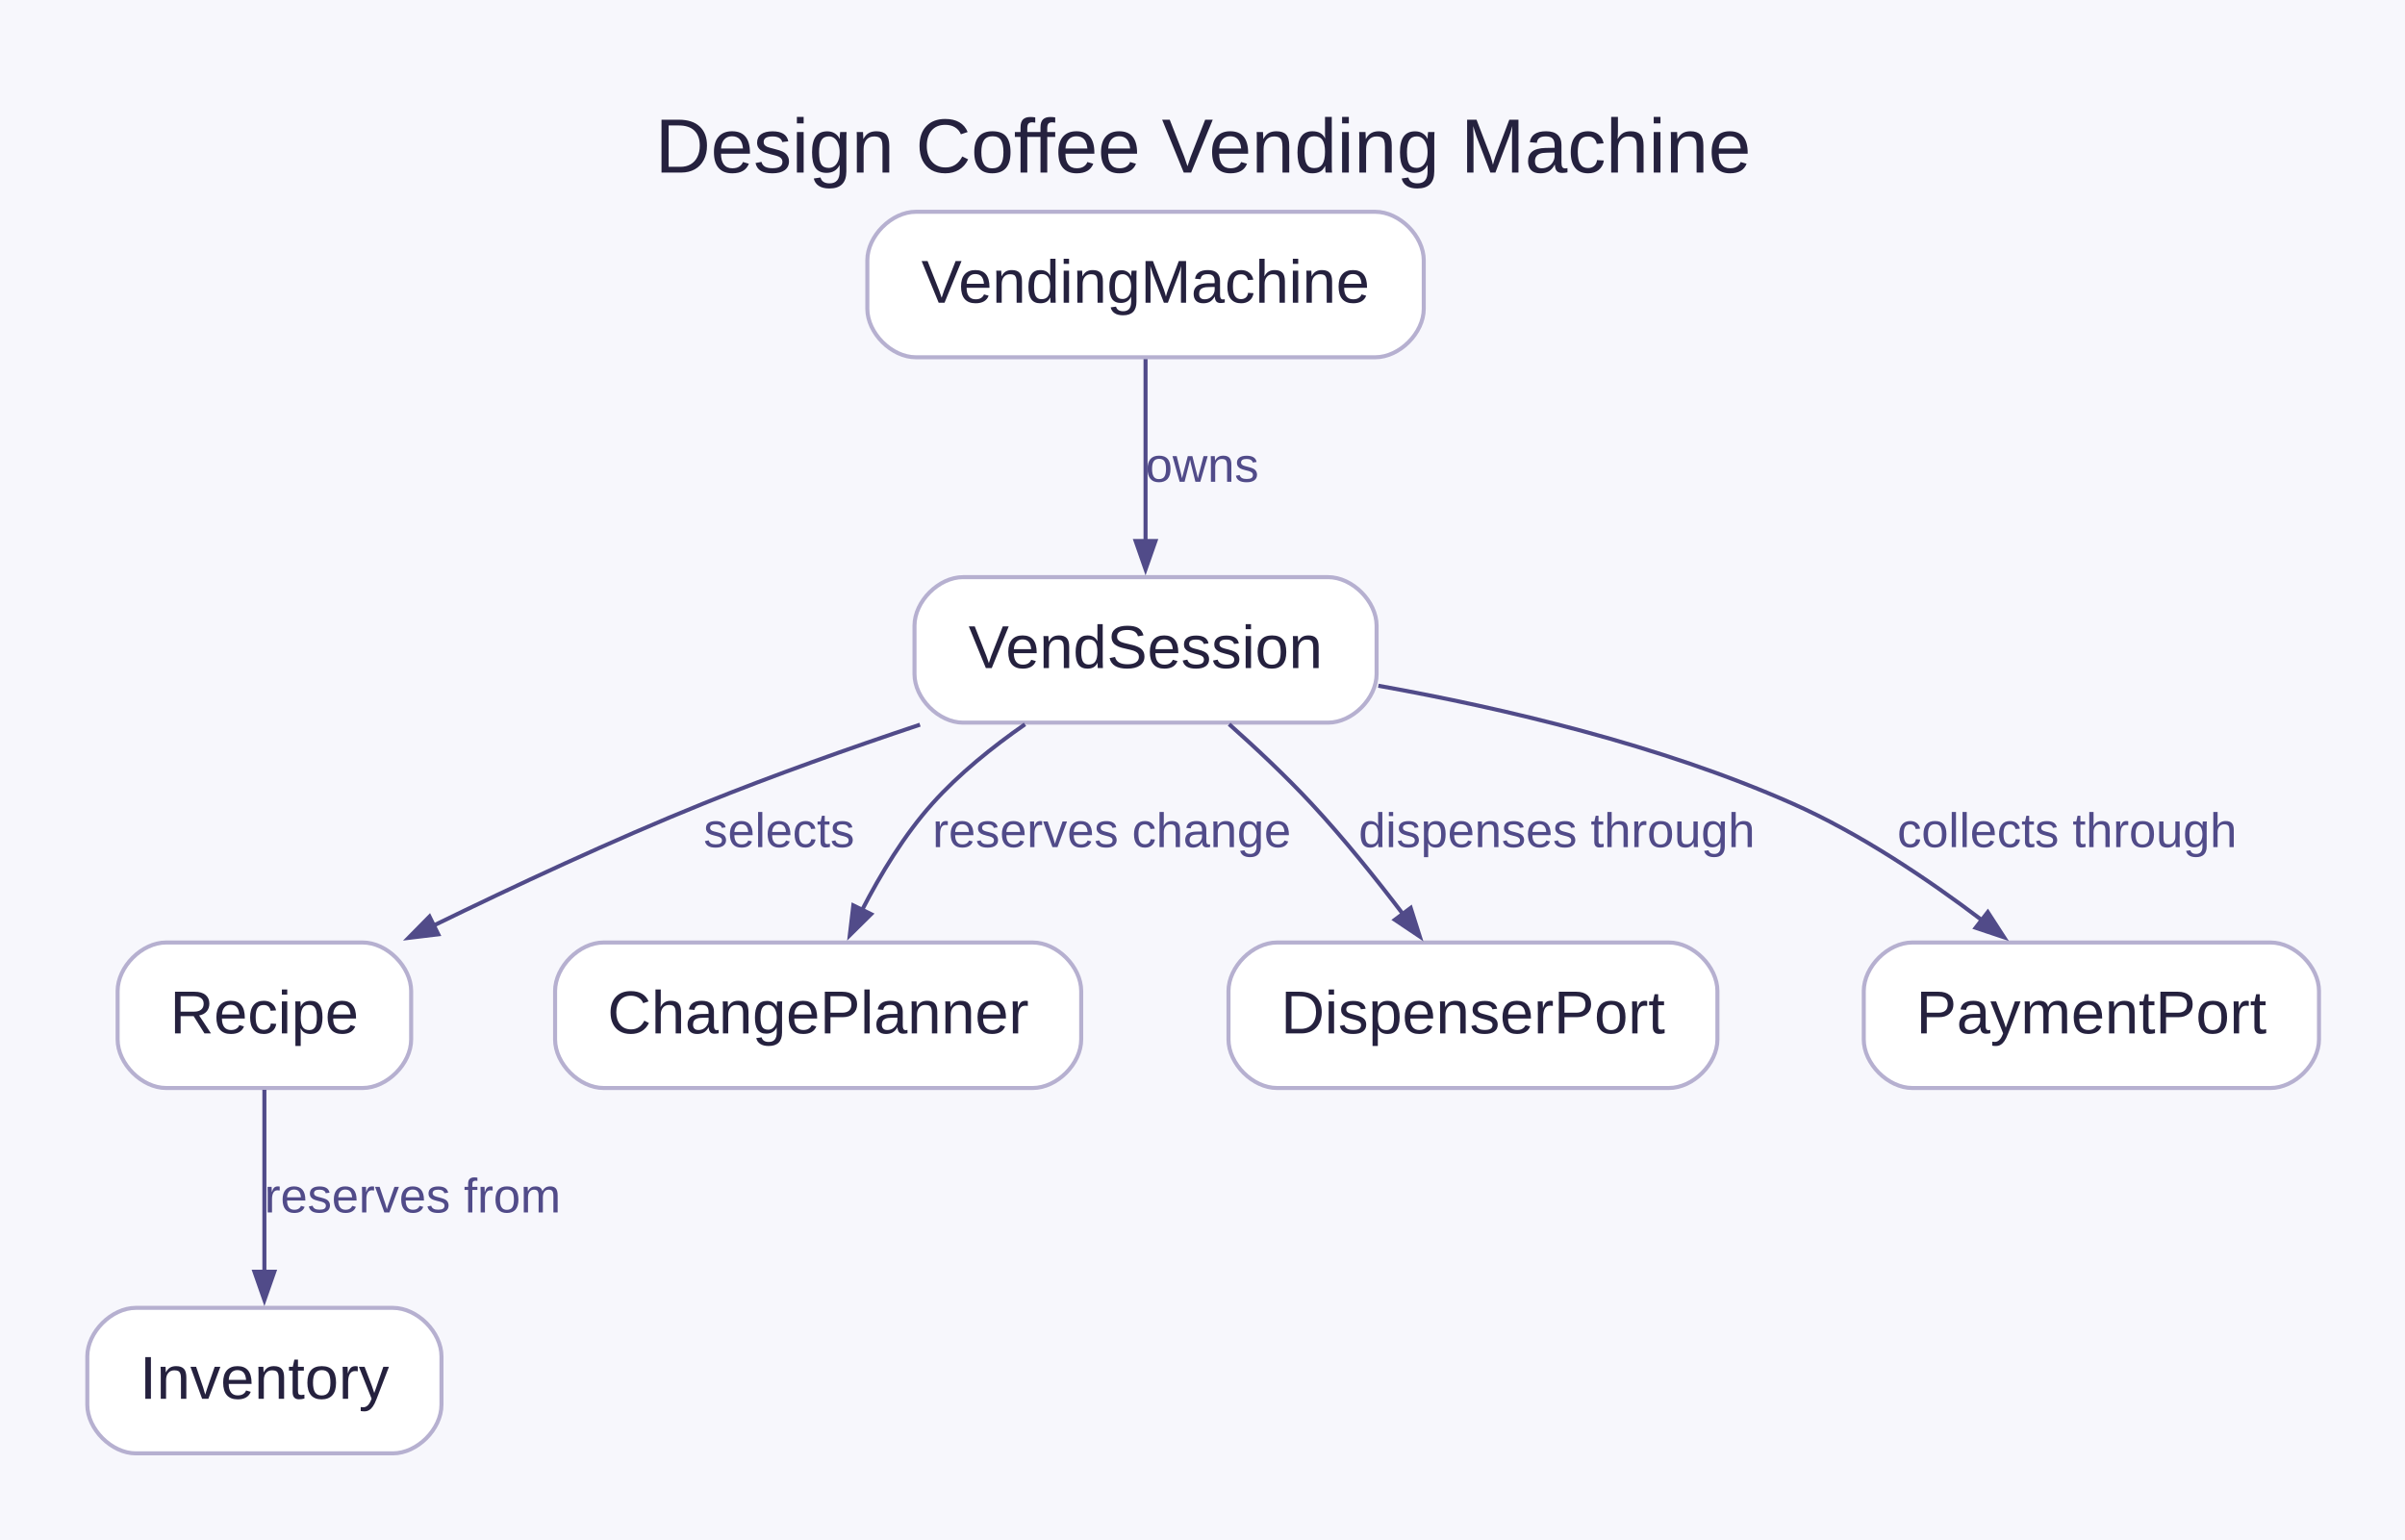
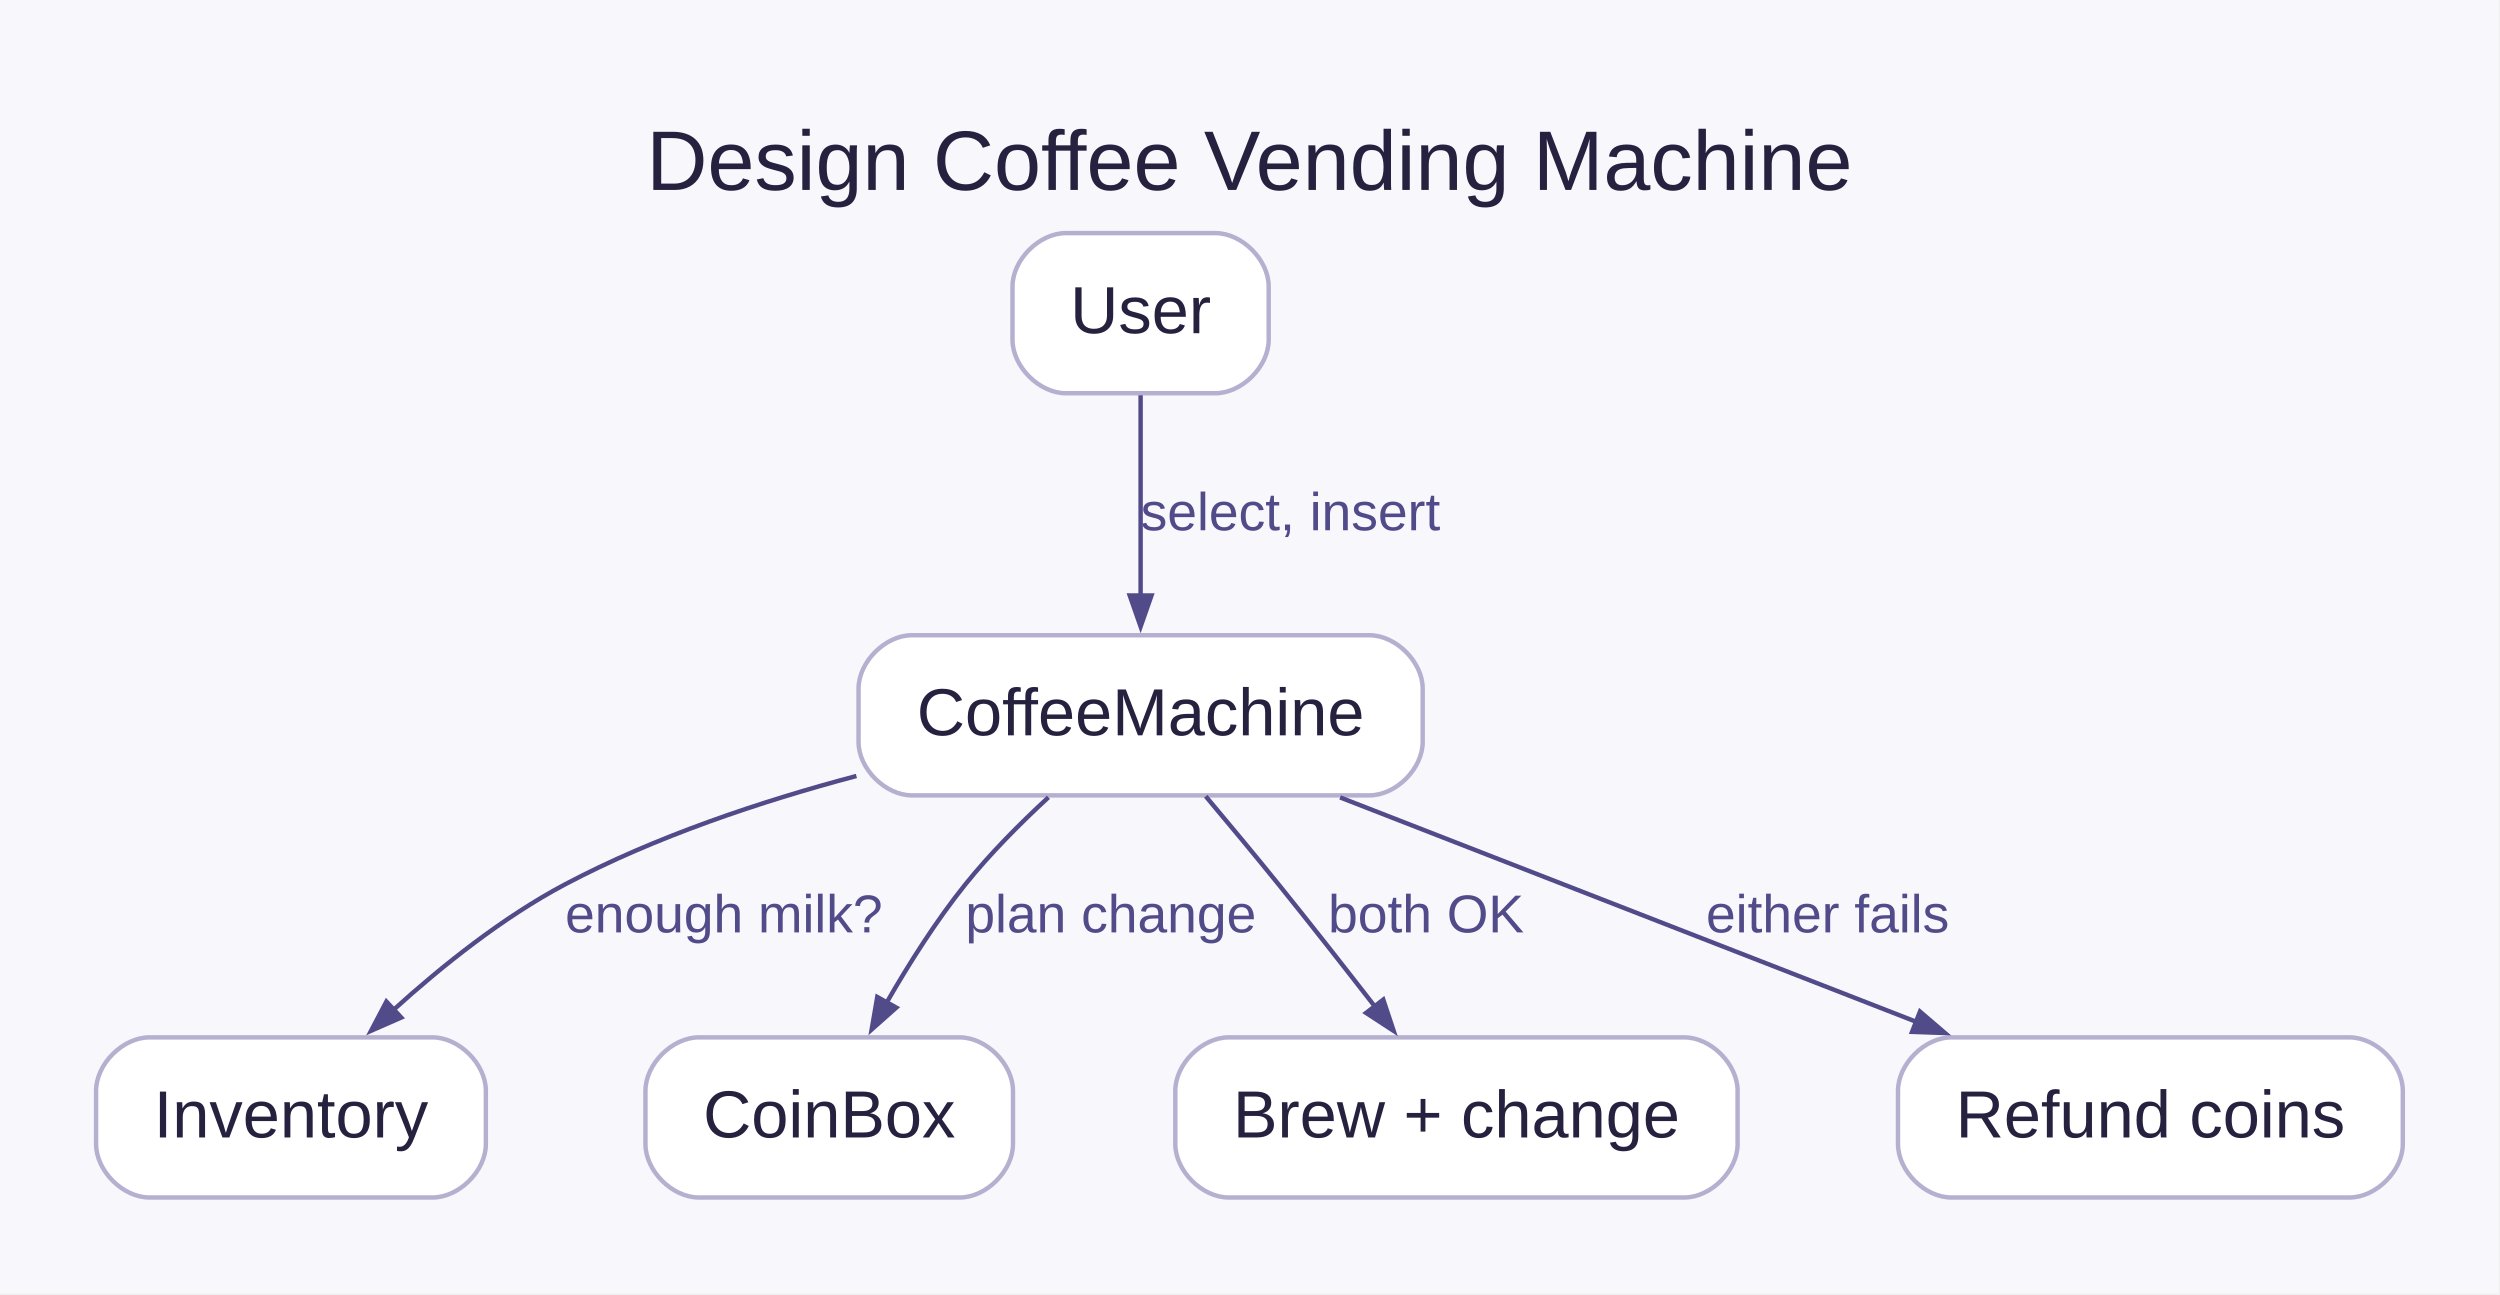
- <svg xmlns="http://www.w3.org/2000/svg" width="595pt" height="381pt" viewBox="0.00 0.00 595.00 381.00" role="img" aria-labelledby="answer-title answer-desc">
-   <g id="graph0" class="graph" transform="scale(1 1) rotate(0) translate(21.6 359.6)">
-     <polygon fill="#f7f7fc" stroke="none" points="-21.6,21.6 -21.6,-359.6 573.72,-359.6 573.72,21.6 -21.6,21.6" />
-     <text xml:space="preserve" text-anchor="middle" x="276.06" y="-316.9" font-family="Arial" font-size="19.00" fill="#25213e">Design Coffee Vending Machine</text>
+ <svg xmlns="http://www.w3.org/2000/svg" width="562pt" height="291pt" viewBox="0.00 0.00 562.00 291.00" role="img" aria-labelledby="answer-title answer-desc">
+   <g id="graph0" class="graph" transform="scale(1 1) rotate(0) translate(21.6 269.2)">
+     <polygon fill="#f7f7fc" stroke="none" points="-21.6,21.6 -21.6,-269.2 540.15,-269.2 540.15,21.6 -21.6,21.6" />
+     <text xml:space="preserve" text-anchor="middle" x="259.27" y="-226.5" font-family="Arial" font-size="19.00" fill="#25213e">Design Coffee Vending Machine</text>
    <g id="node1" class="node">
-       <path fill="#ffffff" stroke="#b6b0d0" d="M318.64,-307.2C318.64,-307.2 204.98,-307.2 204.98,-307.2 198.98,-307.2 192.98,-301.2 192.98,-295.2 192.98,-295.2 192.98,-283.2 192.98,-283.2 192.98,-277.2 198.98,-271.2 204.98,-271.2 204.98,-271.2 318.64,-271.2 318.64,-271.2 324.64,-271.2 330.64,-277.2 330.64,-283.2 330.64,-283.2 330.64,-295.2 330.64,-295.2 330.64,-301.2 324.64,-307.2 318.64,-307.2" />
-       <text xml:space="preserve" text-anchor="middle" x="261.81" y="-284.7" font-family="Arial" font-size="15.00" fill="#25213e">VendingMachine</text>
+       <path fill="#ffffff" stroke="#b6b0d0" d="M251.6,-216.8C251.6,-216.8 218.01,-216.8 218.01,-216.8 212.01,-216.8 206.01,-210.8 206.01,-204.8 206.01,-204.8 206.01,-192.8 206.01,-192.8 206.01,-186.8 212.01,-180.8 218.01,-180.8 218.01,-180.8 251.6,-180.8 251.6,-180.8 257.6,-180.8 263.6,-186.8 263.6,-192.8 263.6,-192.8 263.6,-204.8 263.6,-204.8 263.6,-210.8 257.6,-216.8 251.6,-216.8" />
+       <text xml:space="preserve" text-anchor="middle" x="234.81" y="-194.3" font-family="Arial" font-size="15.00" fill="#25213e">User</text>
    </g>
    <g id="node2" class="node">
-       <path fill="#ffffff" stroke="#b6b0d0" d="M306.97,-216.8C306.97,-216.8 216.65,-216.8 216.65,-216.8 210.65,-216.8 204.65,-210.8 204.65,-204.8 204.65,-204.8 204.65,-192.8 204.65,-192.8 204.65,-186.8 210.65,-180.8 216.65,-180.8 216.65,-180.8 306.97,-180.8 306.97,-180.8 312.97,-180.8 318.97,-186.8 318.97,-192.8 318.97,-192.8 318.97,-204.8 318.97,-204.8 318.97,-210.8 312.97,-216.8 306.97,-216.8" />
-       <text xml:space="preserve" text-anchor="middle" x="261.81" y="-194.3" font-family="Arial" font-size="15.00" fill="#25213e">VendSession</text>
+       <path fill="#ffffff" stroke="#b6b0d0" d="M286.22,-126.4C286.22,-126.4 183.4,-126.4 183.4,-126.4 177.4,-126.4 171.4,-120.4 171.4,-114.4 171.4,-114.4 171.4,-102.4 171.4,-102.4 171.4,-96.4 177.4,-90.4 183.4,-90.4 183.4,-90.4 286.22,-90.4 286.22,-90.4 292.22,-90.4 298.22,-96.4 298.22,-102.4 298.22,-102.4 298.22,-114.4 298.22,-114.4 298.22,-120.4 292.22,-126.4 286.22,-126.4" />
+       <text xml:space="preserve" text-anchor="middle" x="234.81" y="-103.9" font-family="Arial" font-size="15.00" fill="#25213e">CoffeeMachine</text>
    </g>
    <g id="edge1" class="edge">
-       <path fill="none" stroke="#514b89" d="M261.81,-270.74C261.81,-257.78 261.81,-239.92 261.81,-225.36" />
-       <polygon fill="#514b89" stroke="#514b89" points="264.26,-225.74 261.81,-218.74 259.36,-225.74 264.26,-225.74" />
-       <text xml:space="preserve" text-anchor="middle" x="275.82" y="-240.4" font-family="Arial" font-size="12.00" fill="#514b89">owns</text>
+       <path fill="none" stroke="#514b89" d="M234.81,-180.34C234.81,-167.38 234.81,-149.52 234.81,-134.96" />
+       <polygon fill="#514b89" stroke="#514b89" points="237.26,-135.34 234.81,-128.34 232.36,-135.34 237.26,-135.34" />
+       <text xml:space="preserve" text-anchor="middle" x="268.49" y="-150" font-family="Arial" font-size="12.00" fill="#514b89">select, insert</text>
    </g>
    <g id="node3" class="node">
-       <path fill="#ffffff" stroke="#b6b0d0" d="M68.12,-126.4C68.12,-126.4 19.5,-126.4 19.5,-126.4 13.5,-126.4 7.5,-120.4 7.5,-114.4 7.5,-114.4 7.5,-102.4 7.5,-102.4 7.5,-96.4 13.5,-90.4 19.5,-90.4 19.5,-90.4 68.12,-90.4 68.12,-90.4 74.12,-90.4 80.12,-96.4 80.12,-102.4 80.12,-102.4 80.12,-114.4 80.12,-114.4 80.12,-120.4 74.12,-126.4 68.12,-126.4" />
-       <text xml:space="preserve" text-anchor="middle" x="43.81" y="-103.9" font-family="Arial" font-size="15.00" fill="#25213e">Recipe</text>
-     </g>
-     <g id="edge2" class="edge">
-       <path fill="none" stroke="#514b89" d="M206.01,-180.3C188.69,-174.5 169.65,-167.75 152.46,-160.8 129.99,-151.72 105.54,-140.29 85.53,-130.53" />
-       <polygon fill="#514b89" stroke="#514b89" points="86.82,-128.43 79.46,-127.54 84.66,-132.82 86.82,-128.43" />
-       <text xml:space="preserve" text-anchor="middle" x="171.14" y="-150" font-family="Arial" font-size="12.00" fill="#514b89">selects</text>
-     </g>
-     <g id="node5" class="node">
-       <path fill="#ffffff" stroke="#b6b0d0" d="M233.89,-126.4C233.89,-126.4 127.73,-126.4 127.73,-126.4 121.73,-126.4 115.73,-120.4 115.73,-114.4 115.73,-114.4 115.73,-102.4 115.73,-102.4 115.73,-96.4 121.73,-90.4 127.73,-90.4 127.73,-90.4 233.89,-90.4 233.89,-90.4 239.89,-90.4 245.89,-96.4 245.89,-102.4 245.89,-102.4 245.89,-114.4 245.89,-114.4 245.89,-120.4 239.89,-126.4 233.89,-126.4" />
-       <text xml:space="preserve" text-anchor="middle" x="180.81" y="-103.9" font-family="Arial" font-size="15.00" fill="#25213e">ChangePlanner</text>
-     </g>
-     <g id="edge4" class="edge">
-       <path fill="none" stroke="#514b89" d="M231.98,-180.38C223.94,-174.79 215.66,-168.13 209.09,-160.8 202.15,-153.06 196.25,-143.32 191.66,-134.4" />
-       <polygon fill="#514b89" stroke="#514b89" points="193.91,-133.42 188.64,-128.21 189.51,-135.58 193.91,-133.42" />
-       <text xml:space="preserve" text-anchor="middle" x="253.45" y="-150" font-family="Arial" font-size="12.00" fill="#514b89">reserves change</text>
-     </g>
-     <g id="node6" class="node">
-       <path fill="#ffffff" stroke="#b6b0d0" d="M391.29,-126.4C391.29,-126.4 294.33,-126.4 294.33,-126.4 288.33,-126.4 282.33,-120.4 282.33,-114.4 282.33,-114.4 282.33,-102.4 282.33,-102.4 282.33,-96.4 288.33,-90.4 294.33,-90.4 294.33,-90.4 391.29,-90.4 391.29,-90.4 397.29,-90.4 403.29,-96.4 403.29,-102.4 403.29,-102.4 403.29,-114.4 403.29,-114.4 403.29,-120.4 397.29,-126.4 391.29,-126.4" />
-       <text xml:space="preserve" text-anchor="middle" x="342.81" y="-103.9" font-family="Arial" font-size="15.00" fill="#25213e">DispenserPort</text>
-     </g>
-     <g id="edge5" class="edge">
-       <path fill="none" stroke="#514b89" d="M282.49,-180.41C289.21,-174.43 296.54,-167.54 302.81,-160.8 310.79,-152.22 318.86,-142.17 325.64,-133.24" />
-       <polygon fill="#514b89" stroke="#514b89" points="327.41,-134.96 329.65,-127.89 323.49,-132.02 327.41,-134.96" />
-       <text xml:space="preserve" text-anchor="middle" x="363.57" y="-150" font-family="Arial" font-size="12.00" fill="#514b89">dispenses through</text>
-     </g>
-     <g id="node7" class="node">
-       <path fill="#ffffff" stroke="#b6b0d0" d="M540.12,-126.4C540.12,-126.4 451.5,-126.4 451.5,-126.4 445.5,-126.4 439.5,-120.4 439.5,-114.4 439.5,-114.4 439.5,-102.4 439.5,-102.4 439.5,-96.4 445.5,-90.4 451.5,-90.4 451.5,-90.4 540.12,-90.4 540.12,-90.4 546.12,-90.4 552.12,-96.4 552.12,-102.4 552.12,-102.4 552.12,-114.4 552.12,-114.4 552.12,-120.4 546.12,-126.4 540.12,-126.4" />
-       <text xml:space="preserve" text-anchor="middle" x="495.81" y="-103.9" font-family="Arial" font-size="15.00" fill="#25213e">PaymentPort</text>
-     </g>
-     <g id="edge6" class="edge">
-       <path fill="none" stroke="#514b89" d="M319.4,-189.93C350.63,-184.33 389.36,-175.18 421.81,-160.8 438.49,-153.41 455.34,-142.08 468.73,-131.93" />
-       <polygon fill="#514b89" stroke="#514b89" points="470.18,-133.92 474.21,-127.69 467.18,-130.04 470.18,-133.92" />
-       <text xml:space="preserve" text-anchor="middle" x="489.8" y="-150" font-family="Arial" font-size="12.00" fill="#514b89">collects through</text>
-     </g>
-     <g id="node4" class="node">
      <path fill="#ffffff" stroke="#b6b0d0" d="M75.62,-36C75.62,-36 12,-36 12,-36 6,-36 0,-30 0,-24 0,-24 0,-12 0,-12 0,-6 6,0 12,0 12,0 75.62,0 75.62,0 81.62,0 87.62,-6 87.62,-12 87.62,-12 87.62,-24 87.62,-24 87.62,-30 81.62,-36 75.62,-36" />
      <text xml:space="preserve" text-anchor="middle" x="43.81" y="-13.5" font-family="Arial" font-size="15.00" fill="#25213e">Inventory</text>
    </g>
+     <g id="edge2" class="edge">
+       <path fill="none" stroke="#514b89" d="M170.92,-94.76C149.37,-89.04 125.67,-81.11 105.43,-70.4 91.43,-62.99 77.72,-52.02 66.79,-42.12" />
+       <polygon fill="#514b89" stroke="#514b89" points="68.6,-40.46 61.81,-37.48 65.26,-44.05 68.6,-40.46" />
+       <text xml:space="preserve" text-anchor="middle" x="141.12" y="-59.6" font-family="Arial" font-size="12.00" fill="#514b89">enough milk?</text>
+     </g>
+     <g id="node4" class="node">
+       <path fill="#ffffff" stroke="#b6b0d0" d="M194.12,-36C194.12,-36 135.5,-36 135.5,-36 129.5,-36 123.5,-30 123.5,-24 123.5,-24 123.5,-12 123.5,-12 123.5,-6 129.5,0 135.5,0 135.5,0 194.12,0 194.12,0 200.12,0 206.12,-6 206.12,-12 206.12,-12 206.12,-24 206.12,-24 206.12,-30 200.12,-36 194.12,-36" />
+       <text xml:space="preserve" text-anchor="middle" x="164.81" y="-13.5" font-family="Arial" font-size="15.00" fill="#25213e">CoinBox</text>
+     </g>
    <g id="edge3" class="edge">
-       <path fill="none" stroke="#514b89" d="M43.81,-89.94C43.81,-76.98 43.81,-59.12 43.81,-44.56" />
-       <polygon fill="#514b89" stroke="#514b89" points="46.26,-44.94 43.81,-37.94 41.36,-44.94 46.26,-44.94" />
-       <text xml:space="preserve" text-anchor="middle" x="80.48" y="-59.6" font-family="Arial" font-size="12.00" fill="#514b89">reserves from</text>
+       <path fill="none" stroke="#514b89" d="M214.09,-89.96C207.72,-84.09 200.94,-77.27 195.42,-70.4 188.88,-62.26 182.75,-52.58 177.73,-43.84" />
+       <polygon fill="#514b89" stroke="#514b89" points="179.89,-42.69 174.35,-37.77 175.61,-45.08 179.89,-42.69" />
+       <text xml:space="preserve" text-anchor="middle" x="228.11" y="-59.6" font-family="Arial" font-size="12.00" fill="#514b89">plan change</text>
+     </g>
+     <g id="node5" class="node">
+       <path fill="#ffffff" stroke="#b6b0d0" d="M357.01,-36C357.01,-36 254.61,-36 254.61,-36 248.61,-36 242.61,-30 242.61,-24 242.61,-24 242.61,-12 242.61,-12 242.61,-6 248.61,0 254.61,0 254.61,0 357.01,0 357.01,0 363.01,0 369.01,-6 369.01,-12 369.01,-12 369.01,-24 369.01,-24 369.01,-30 363.01,-36 357.01,-36" />
+       <text xml:space="preserve" text-anchor="middle" x="305.81" y="-13.5" font-family="Arial" font-size="15.00" fill="#25213e">Brew + change</text>
+     </g>
+     <g id="edge4" class="edge">
+       <path fill="none" stroke="#514b89" d="M249.45,-90.19C254.66,-83.99 260.54,-76.92 265.81,-70.4 272.98,-61.52 280.72,-51.64 287.47,-42.94" />
+       <polygon fill="#514b89" stroke="#514b89" points="289.36,-44.49 291.7,-37.45 285.49,-41.5 289.36,-44.49" />
+       <text xml:space="preserve" text-anchor="middle" x="298.97" y="-59.6" font-family="Arial" font-size="12.00" fill="#514b89">both OK</text>
+     </g>
+     <g id="node6" class="node">
+       <path fill="#ffffff" stroke="#b6b0d0" d="M506.55,-36C506.55,-36 417.07,-36 417.07,-36 411.07,-36 405.07,-30 405.07,-24 405.07,-24 405.07,-12 405.07,-12 405.07,-6 411.07,0 417.07,0 417.07,0 506.55,0 506.55,0 512.55,0 518.55,-6 518.55,-12 518.55,-12 518.55,-24 518.55,-24 518.55,-30 512.55,-36 506.55,-36" />
+       <text xml:space="preserve" text-anchor="middle" x="461.81" y="-13.5" font-family="Arial" font-size="15.00" fill="#25213e">Refund coins</text>
+     </g>
+     <g id="edge5" class="edge">
+       <path fill="none" stroke="#514b89" d="M279.66,-89.94C316.97,-75.41 370.13,-54.7 409.4,-39.41" />
+       <polygon fill="#514b89" stroke="#514b89" points="410.01,-41.8 415.64,-36.98 408.23,-37.24 410.01,-41.8" />
+       <text xml:space="preserve" text-anchor="middle" x="389.25" y="-59.6" font-family="Arial" font-size="12.00" fill="#514b89">either fails</text>
    </g>
  </g>
</svg>
